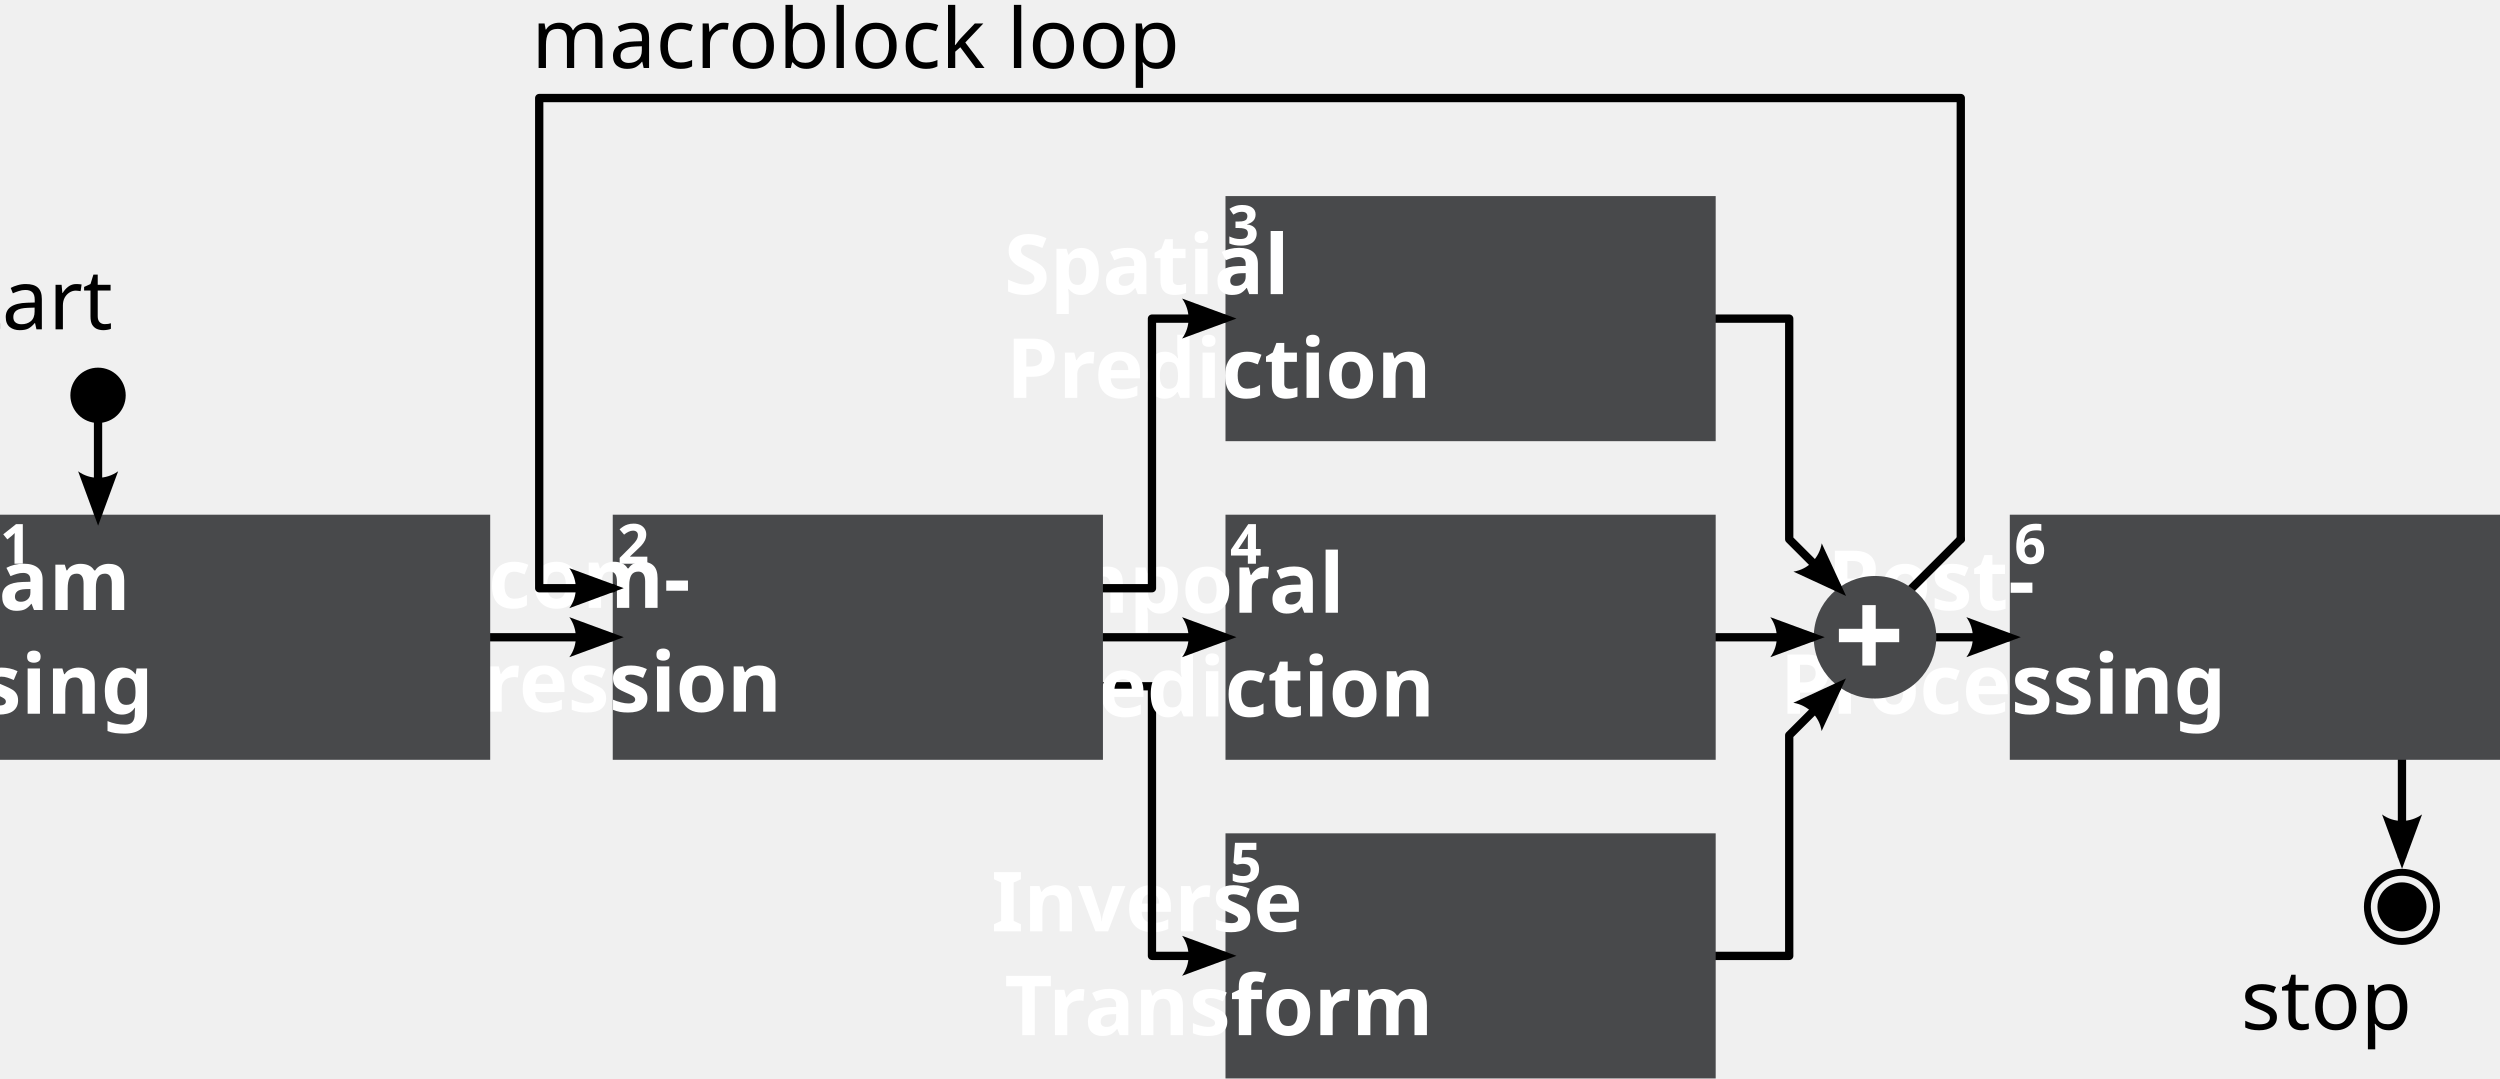
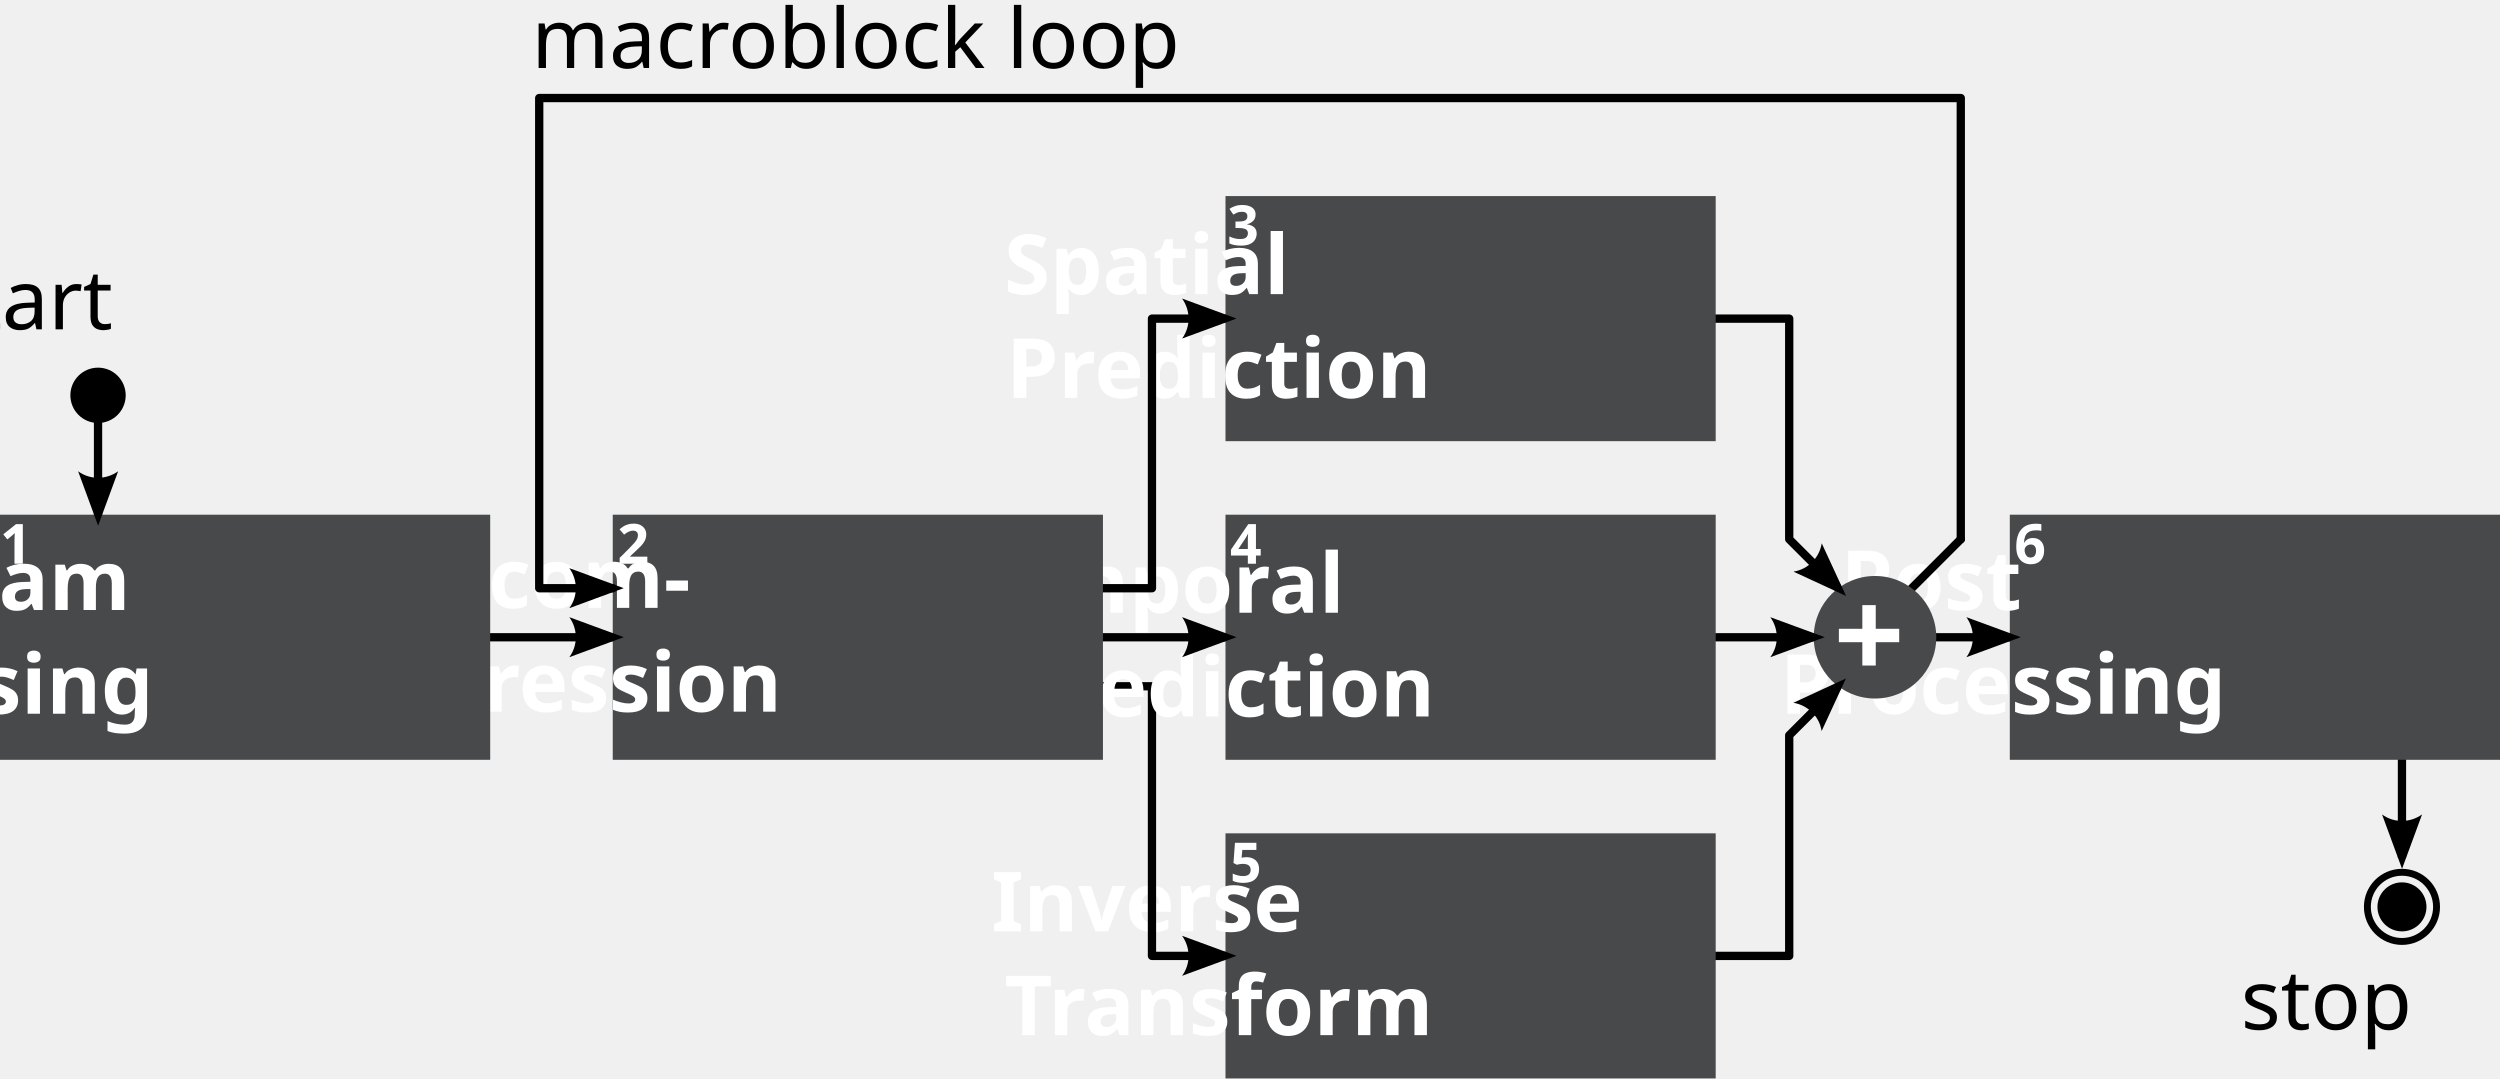
<svg xmlns="http://www.w3.org/2000/svg" width="361.417" height="155.905" id="svg3315" version="1.1">
  <defs id="defs3317">
    <marker orient="auto" refY="0" refX="0" id="Arrow2Mend" style="overflow:visible">
      <path id="path5951" style="font-size:12px;fill-rule:evenodd;stroke-width:0.625;stroke-linejoin:round" d="M 8.719,4.034 -2.207,0.016 8.719,-4.002 c -1.745,2.372 -1.735,5.617 -6e-7,8.035 z" transform="scale(-0.6,-0.6)" />
    </marker>
  </defs>
  <g id="layer1" transform="translate(0,-896.4566)">
    <g id="g9074" transform="translate(-194.8819,63.77943)">
      <path transform="translate(-10.62993,875.1969)" d="m 556.299,88.583 c 0,1.957 -1.586,3.543 -3.543,3.543 -1.957,0 -3.543,-1.586 -3.543,-3.543 0,-1.957 1.586,-3.543 3.543,-3.543 1.957,0 3.543,1.586 3.543,3.543 z" id="path7015" style="fill:#000000" />
      <path transform="translate(-10.62993,875.1969)" d="m 557.756,88.583 c 0,2.761 -2.239,5 -5,5 -2.761,0 -5,-2.239 -5,-5 0,-2.761 2.239,-5 5,-5 2.761,0 5,2.239 5,5 z" id="path7017" style="fill:none;stroke:#000000;stroke-opacity:1" />
      <path transform="translate(0,875.1969)" id="path7019" d="m 542.126,63.78 0,17.717" style="fill:none;stroke:#000000;stroke-width:1.2;stroke-linecap:butt;stroke-linejoin:round;stroke-miterlimit:4;stroke-opacity:1;stroke-dasharray:none;marker-end:url(#Arrow2Mend)" />
    </g>
    <g transform="translate(255.1181,24.80307)" id="g7001">
      <rect transform="translate(0,875.1969)" y="70.866" x="35.433" height="35.433" width="70.866" id="rect7003" style="fill:#48494b" />
      <text id="text7005" y="959.837" x="70.866" style="font-size:40px;font-style:normal;font-weight:normal;line-height:125%;letter-spacing:0px;word-spacing:0px;fill:#000000;fill-opacity:1;stroke:none;font-family:Sans" xml:space="preserve">
-         <tspan id="tspan7009" style="font-size:12px;font-style:normal;font-variant:normal;font-weight:bold;font-stretch:normal;text-align:center;line-height:125%;writing-mode:lr-tb;text-anchor:middle;fill:#ffffff;font-family:Gill Sans;-inkscape-font-specification:Gill Sans Bold" y="959.837" x="70.866">Post-</tspan>
+         <tspan id="tspan7009" style="font-size:12px;font-style:normal;font-variant:normal;font-weight:bold;font-stretch:normal;text-align:center;line-height:125%;writing-mode:lr-tb;text-anchor:middle;fill:#ffffff;font-family:Gill Sans;-inkscape-font-specification:Gill Sans Bold" y="959.837" x="70.866">Post</tspan>
        <tspan style="font-size:12px;font-style:normal;font-variant:normal;font-weight:bold;font-stretch:normal;text-align:center;line-height:125%;writing-mode:lr-tb;text-anchor:middle;fill:#ffffff;font-family:Gill Sans;-inkscape-font-specification:Gill Sans Bold" y="974.837" x="70.866" id="tspan7013">Processing</tspan>
      </text>
      <text id="text3084" y="953.15" x="36.084" style="font-size:40px;font-style:normal;font-weight:normal;line-height:125%;letter-spacing:0.09px;word-spacing:0px;fill:#000000;fill-opacity:1;stroke:none;font-family:Sans" xml:space="preserve">
        <tspan style="font-size:8px;font-style:normal;font-variant:normal;font-weight:bold;font-stretch:normal;text-align:start;line-height:125%;letter-spacing:0px;writing-mode:lr-tb;text-anchor:start;fill:#ffffff;font-family:Gill Sans;-inkscape-font-specification:Gill Sans Bold" y="953.15" x="36.084" id="tspan3086">6</tspan>
      </text>
    </g>
    <path style="fill:none;stroke:#000000;stroke-width:1.2;stroke-linecap:butt;stroke-linejoin:round;stroke-miterlimit:4;stroke-opacity:1;stroke-dasharray:none;marker-end:url(#Arrow2Mend)" d="m 276.378,988.583 14.173,0" id="path8698" />
    <path style="fill:none;stroke:#000000;stroke-width:1.2;stroke-linecap:round;stroke-linejoin:miter;stroke-miterlimit:4;stroke-opacity:1;stroke-dasharray:none" d="m 272.835,985.039 10.63,-10.63" id="path9088" />
    <g id="g8507" transform="translate(-145.2756,23.03142)">
      <path transform="translate(0,875.1969)" d="m 425.197,90.354 c 0,4.892 -3.966,8.858 -8.858,8.858 -4.892,0 -8.858,-3.966 -8.858,-8.858 0,-4.892 3.966,-8.858 8.858,-8.858 4.892,0 8.858,3.966 8.858,8.858 z" id="path6995" style="fill:#48494b" />
      <text id="text6997" y="971.642" x="410.336" style="font-size:18px;font-style:normal;font-weight:normal;line-height:125%;letter-spacing:0px;word-spacing:0px;fill:#000000;fill-opacity:1;stroke:none;font-family:Sans" xml:space="preserve">
        <tspan style="font-size:18px;font-style:normal;font-variant:normal;font-weight:bold;font-stretch:normal;text-align:start;line-height:125%;writing-mode:lr-tb;text-anchor:start;fill:#ffffff;font-family:Gill Sans;-inkscape-font-specification:Gill Sans Bold" y="971.642" x="410.336" id="tspan6999">+</tspan>
      </text>
    </g>
    <path style="fill:none;stroke:#000000;stroke-width:1.2;stroke-linecap:butt;stroke-linejoin:round;stroke-miterlimit:4;stroke-opacity:1;stroke-dasharray:none;marker-end:url(#Arrow2Mend)" d="m 244.488,1034.646 14.173,-10e-5 0,-31.89 7.087,-7.087" id="path8135" />
    <g transform="translate(141.7323,70.86607)" id="g6950">
      <rect transform="translate(0,875.1969)" y="70.866" x="35.433" height="35.433" width="70.866" id="rect6952" style="fill:#48494b" />
      <text id="text6954" y="960.236" x="70.866" style="font-size:40px;font-style:normal;font-weight:normal;line-height:125%;letter-spacing:0px;word-spacing:0px;fill:#000000;fill-opacity:1;stroke:none;font-family:Sans" xml:space="preserve">
        <tspan id="tspan6958" style="font-size:12px;font-style:normal;font-variant:normal;font-weight:bold;font-stretch:normal;text-align:center;line-height:125%;writing-mode:lr-tb;text-anchor:middle;fill:#ffffff;font-family:Gill Sans;-inkscape-font-specification:Gill Sans Bold" y="960.236" x="70.866">Inverse</tspan>
        <tspan style="font-size:12px;font-style:normal;font-variant:normal;font-weight:bold;font-stretch:normal;text-align:center;line-height:125%;writing-mode:lr-tb;text-anchor:middle;fill:#ffffff;font-family:Gill Sans;-inkscape-font-specification:Gill Sans Bold" y="975.236" x="70.866" id="tspan6962">Transform</tspan>
      </text>
      <text xml:space="preserve" style="font-size:40px;font-style:normal;font-weight:normal;line-height:125%;letter-spacing:0.09px;word-spacing:0px;fill:#000000;fill-opacity:1;stroke:none;font-family:Sans" x="36.084" y="953.15" id="text3076">
        <tspan id="tspan3078" x="36.084" y="953.15" style="font-size:8px;font-style:normal;font-variant:normal;font-weight:bold;font-stretch:normal;text-align:start;line-height:125%;letter-spacing:0px;writing-mode:lr-tb;text-anchor:start;fill:#ffffff;font-family:Gill Sans;-inkscape-font-specification:Gill Sans Bold">5</tspan>
      </text>
    </g>
    <path style="fill:none;stroke:#000000;stroke-width:1.2;stroke-linecap:butt;stroke-linejoin:round;stroke-miterlimit:4;stroke-opacity:1;stroke-dasharray:none;marker-end:url(#Arrow2Mend)" d="m 155.906,995.669 10.63,0 0,38.977 10.63,0" id="path7949" />
    <path style="fill:none;stroke:#000000;stroke-width:1.2;stroke-linecap:butt;stroke-linejoin:round;stroke-miterlimit:4;stroke-opacity:1;stroke-dasharray:none;marker-end:url(#Arrow2Mend)" d="m 244.488,988.583 17.717,0" id="path8321" />
    <g transform="translate(141.7323,24.80307)" id="g6978">
      <rect transform="translate(0,875.1969)" y="70.866" x="35.433" height="35.433" width="70.866" id="rect6980" style="fill:#48494b" />
      <text id="text6982" y="960.236" x="71.366" style="font-size:40px;font-style:normal;font-weight:normal;line-height:125%;letter-spacing:0px;word-spacing:0px;fill:#000000;fill-opacity:1;stroke:none;font-family:Sans" xml:space="preserve">
        <tspan id="tspan6986" style="font-size:12px;font-style:normal;font-variant:normal;font-weight:bold;font-stretch:normal;text-align:center;line-height:125%;writing-mode:lr-tb;text-anchor:middle;fill:#ffffff;font-family:Gill Sans;-inkscape-font-specification:Gill Sans Bold" y="960.236" x="71.366">Temporal</tspan>
        <tspan style="font-size:12px;font-style:normal;font-variant:normal;font-weight:bold;font-stretch:normal;text-align:center;line-height:125%;writing-mode:lr-tb;text-anchor:middle;fill:#ffffff;font-family:Gill Sans;-inkscape-font-specification:Gill Sans Bold" y="975.236" x="71.366" id="tspan6990">Prediction</tspan>
      </text>
      <text id="text3068" y="953.15" x="36.084" style="font-size:40px;font-style:normal;font-weight:normal;line-height:125%;letter-spacing:0.09px;word-spacing:0px;fill:#000000;fill-opacity:1;stroke:none;font-family:Sans" xml:space="preserve">
        <tspan style="font-size:8px;font-style:normal;font-variant:normal;font-weight:bold;font-stretch:normal;text-align:start;line-height:125%;letter-spacing:0px;writing-mode:lr-tb;text-anchor:start;fill:#ffffff;font-family:Gill Sans;-inkscape-font-specification:Gill Sans Bold" y="953.15" x="36.084" id="tspan3070">4</tspan>
      </text>
    </g>
    <path style="fill:none;stroke:#000000;stroke-width:1.2;stroke-linecap:butt;stroke-linejoin:round;stroke-miterlimit:4;stroke-opacity:1;stroke-dasharray:none;marker-end:url(#Arrow2Mend)" d="m 155.906,988.583 21.26,0" id="path7577" />
    <path style="fill:none;stroke:#000000;stroke-width:1.2;stroke-linecap:butt;stroke-linejoin:round;stroke-miterlimit:4;stroke-opacity:1;stroke-dasharray:none;marker-end:url(#Arrow2Mend)" d="m 244.488,942.52 14.173,0 0,31.89 7.087,7.087" id="path8512" />
    <g transform="translate(141.7323,-21.25991)" id="g6964">
      <rect transform="translate(0,875.1969)" y="70.866" x="35.433" height="35.433" width="70.866" id="rect6966" style="fill:#48494b" />
      <text id="text6968" y="960.236" x="70.866" style="font-size:40px;font-style:normal;font-weight:normal;line-height:125%;letter-spacing:0px;word-spacing:0px;fill:#000000;fill-opacity:1;stroke:none;font-family:Sans" xml:space="preserve">
        <tspan id="tspan6972" style="font-size:12px;font-style:normal;font-variant:normal;font-weight:bold;font-stretch:normal;text-align:center;line-height:125%;writing-mode:lr-tb;text-anchor:middle;fill:#ffffff;font-family:Gill Sans;-inkscape-font-specification:Gill Sans Bold" y="960.236" x="70.866">Spatial</tspan>
        <tspan style="font-size:12px;font-style:normal;font-variant:normal;font-weight:bold;font-stretch:normal;text-align:center;line-height:125%;writing-mode:lr-tb;text-anchor:middle;fill:#ffffff;font-family:Gill Sans;-inkscape-font-specification:Gill Sans Bold" y="975.236" x="70.866" id="tspan6976">Prediction</tspan>
      </text>
      <text xml:space="preserve" style="font-size:40px;font-style:normal;font-weight:normal;line-height:125%;letter-spacing:0.09px;word-spacing:0px;fill:#000000;fill-opacity:1;stroke:none;font-family:Sans" x="35.693" y="953.15" id="text3060">
        <tspan id="tspan3062" x="35.693" y="953.15" style="font-size:8px;font-style:normal;font-variant:normal;font-weight:bold;font-stretch:normal;text-align:start;line-height:125%;letter-spacing:0px;writing-mode:lr-tb;text-anchor:start;fill:#ffffff;font-family:Gill Sans;-inkscape-font-specification:Gill Sans Bold">3</tspan>
      </text>
    </g>
    <path style="fill:none;stroke:#000000;stroke-width:1.2;stroke-linecap:butt;stroke-linejoin:round;stroke-miterlimit:4;stroke-opacity:1;stroke-dasharray:none;marker-end:url(#Arrow2Mend)" d="m 155.906,981.496 10.63,0 0,-38.976 10.63,0" id="path7763" />
    <g transform="translate(53.14961,24.80307)" id="g6932">
      <rect transform="translate(0,875.1969)" y="70.866" x="35.433" height="35.433" width="70.866" id="rect6934" style="fill:#48494b" />
      <text id="text6936" y="959.536" x="70.866" style="font-size:40px;font-style:normal;font-weight:normal;line-height:125%;letter-spacing:0px;word-spacing:0px;fill:#000000;fill-opacity:1;stroke:none;font-family:Sans" xml:space="preserve">
        <tspan style="font-size:12px;font-style:normal;font-variant:normal;font-weight:bold;font-stretch:normal;text-align:center;line-height:125%;writing-mode:lr-tb;text-anchor:middle;fill:#ffffff;font-family:Gill Sans;-inkscape-font-specification:Gill Sans Bold" y="959.536" x="70.866" id="tspan6944">Decom-</tspan>
        <tspan style="font-size:12px;font-style:normal;font-variant:normal;font-weight:bold;font-stretch:normal;text-align:center;line-height:125%;writing-mode:lr-tb;text-anchor:middle;fill:#ffffff;font-family:Gill Sans;-inkscape-font-specification:Gill Sans Bold" y="974.536" x="70.866" id="tspan6948">pression</tspan>
      </text>
      <text id="text3051" y="953.15" x="36.122" style="font-size:40px;font-style:normal;font-weight:normal;line-height:125%;letter-spacing:0.09px;word-spacing:0px;fill:#000000;fill-opacity:1;stroke:none;font-family:Sans" xml:space="preserve">
        <tspan style="font-size:8px;font-style:normal;font-variant:normal;font-weight:bold;font-stretch:normal;text-align:start;line-height:125%;letter-spacing:0px;writing-mode:lr-tb;text-anchor:start;fill:#ffffff;font-family:Gill Sans;-inkscape-font-specification:Gill Sans Bold" y="953.15" x="36.122" id="tspan3054">2</tspan>
      </text>
    </g>
    <g id="g9083" transform="translate(-134.6457,24.80308)">
      <path transform="translate(0,875.1969)" id="path8884" d="m 418.11,74.409 0,-63.78 -205.512,10e-7 0,70.866 10.63,0" style="fill:none;stroke:#000000;stroke-width:1.2;stroke-linecap:round;stroke-linejoin:round;stroke-miterlimit:4;stroke-opacity:1;stroke-dasharray:none;marker-end:url(#Arrow2Mend)" />
      <text id="text9079" y="881.483" x="211.498" style="font-size:40px;font-style:normal;font-weight:normal;line-height:125%;letter-spacing:0px;word-spacing:0px;fill:#000000;fill-opacity:1;stroke:none;font-family:Sans" xml:space="preserve">
        <tspan style="font-size:12px;font-style:normal;font-variant:normal;font-weight:300;font-stretch:normal;text-align:start;line-height:125%;writing-mode:lr-tb;text-anchor:start;font-family:Gill Sans;-inkscape-font-specification:Gill Sans Light" y="881.483" x="211.498" id="tspan9081">macroblock loop</tspan>
      </text>
      <text xml:space="preserve" style="font-size:12px;font-style:normal;font-variant:normal;font-weight:300;font-stretch:normal;text-align:start;line-height:125%;letter-spacing:0px;word-spacing:0px;writing-mode:lr-tb;text-anchor:start;fill:#000000;fill-opacity:1;stroke:none;font-family:Gill Sans;-inkscape-font-specification:Gill Sans Light" x="148.819" y="919.26" id="text3039">
        <tspan x="148.819" y="919.26" id="tspan3047" style="text-align:center;line-height:125%;text-anchor:middle">start</tspan>
      </text>
      <text xml:space="preserve" style="font-size:12px;font-style:normal;font-variant:normal;font-weight:300;font-stretch:normal;text-align:start;line-height:100%;letter-spacing:0px;word-spacing:0px;writing-mode:lr-tb;text-anchor:start;fill:#000000;fill-opacity:1;stroke:none;font-family:Gill Sans;-inkscape-font-specification:Gill Sans Light" x="481.89" y="1020.472" id="text3049">
        <tspan x="481.89" y="1020.472" id="tspan3053" style="text-align:center;line-height:125%;text-anchor:middle">stop</tspan>
      </text>
    </g>
    <path style="fill:none;stroke:#000000;stroke-width:1.2;stroke-linecap:butt;stroke-linejoin:round;stroke-miterlimit:4;stroke-opacity:1;stroke-dasharray:none;marker-end:url(#Arrow2Mend)" d="m 67.323,988.583 21.26,10e-6" id="path7391" />
    <g id="g6910" transform="translate(-35.43307,24.80307)">
      <rect transform="translate(0,875.1969)" y="70.866" x="35.433" height="35.433" width="70.866" id="rect3419" style="fill:#48494b" />
      <text id="text6735" y="959.837" x="71.366" style="font-size:40px;font-style:normal;font-weight:normal;line-height:125%;letter-spacing:0px;word-spacing:0px;fill:#000000;fill-opacity:1;stroke:none;font-family:Sans" xml:space="preserve">
        <tspan style="font-size:12px;font-style:normal;font-variant:normal;font-weight:bold;font-stretch:normal;text-align:center;line-height:125%;writing-mode:lr-tb;text-anchor:middle;fill:#ffffff;font-family:Gill Sans;-inkscape-font-specification:Gill Sans Bold" y="959.837" x="71.366" id="tspan6737">Bitstream</tspan>
        <tspan id="tspan6908" style="font-size:12px;font-style:normal;font-variant:normal;font-weight:bold;font-stretch:normal;text-align:center;line-height:125%;writing-mode:lr-tb;text-anchor:middle;fill:#ffffff;font-family:Gill Sans;-inkscape-font-specification:Gill Sans Bold" y="974.837" x="71.366">Parsing</tspan>
      </text>
      <text xml:space="preserve" style="font-size:40px;font-style:normal;font-weight:normal;line-height:125%;letter-spacing:0px;word-spacing:0px;fill:#000000;fill-opacity:1;stroke:none;font-family:Sans" x="35.433" y="953.15" id="text3043">
        <tspan id="tspan3045" x="35.433" y="953.15" style="font-size:8px;font-style:normal;font-variant:normal;font-weight:bold;font-stretch:normal;text-align:start;line-height:125%;writing-mode:lr-tb;text-anchor:start;fill:#ffffff;font-family:Gill Sans;-inkscape-font-specification:Gill Sans Bold">1</tspan>
      </text>
    </g>
    <g id="g9070" transform="translate(10.17323,-10.17333)">
      <path transform="translate(0,875.1969)" d="m 8,88.583 c 0,2.209 -1.791,4 -4,4 -2.209,0 -4,-1.791 -4,-4 0,-2.209 1.791,-4 4,-4 2.209,0 4,1.791 4,4 z" id="path3431" style="fill:#000000" />
      <path transform="translate(0,875.1969)" id="path3433" d="m 4,88.126 0,17.717" style="fill:none;stroke:#000000;stroke-width:1.2;stroke-linecap:butt;stroke-linejoin:round;stroke-miterlimit:4;stroke-opacity:1;stroke-dasharray:none;marker-end:url(#Arrow2Mend)" />
    </g>
  </g>
</svg>
